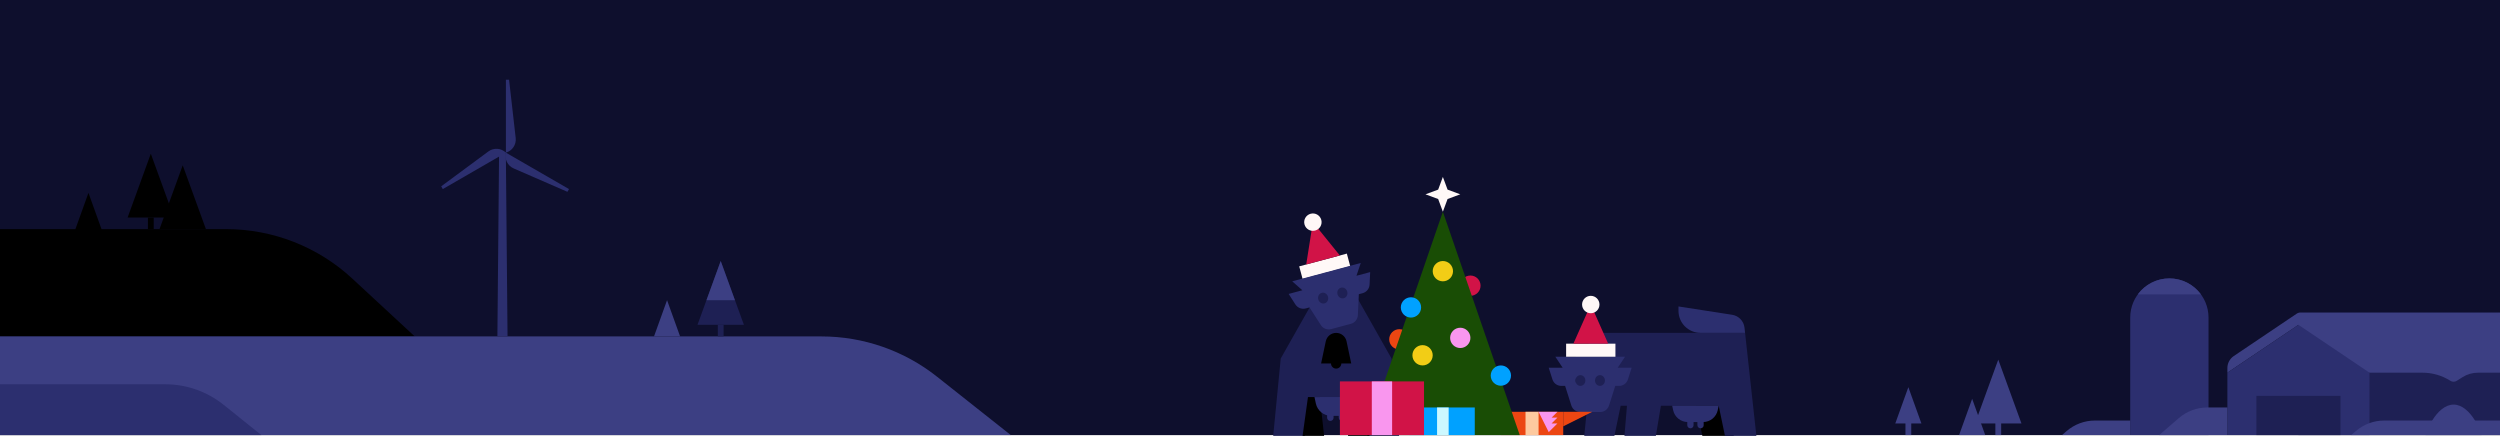
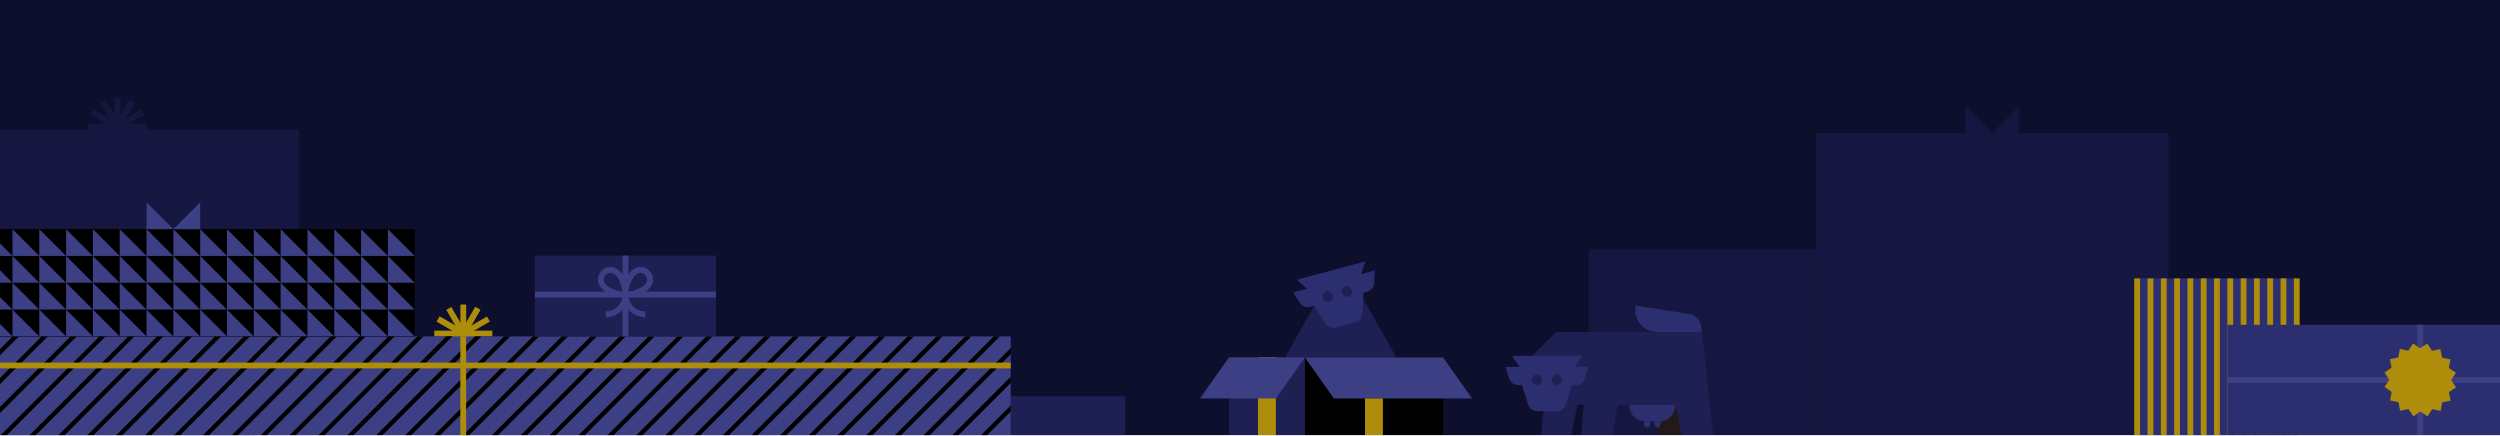
- <svg xmlns="http://www.w3.org/2000/svg" fill="none" viewBox="0 0 1724 300">
+ <svg xmlns="http://www.w3.org/2000/svg" width="1724" height="300" fill="none" viewBox="0 0 1724 300">
  <g clip-path="url(#a)">
-     <path fill="#0E0F2D" d="M0 0h1724v300H0z" />
-     <path fill="#1E2054" d="M1585 224h139v76h-139v-76Z" />
-     <path fill="#3C3F83" d="M1536 253.822a9.997 9.997 0 0 1 4.41-8.295l43.32-29.174c.83-.556 1.8-.853 2.8-.853H1724V257h-15.18c-3.8 0-7.52 1.085-10.73 3.127l-3.9 2.48a4.08 4.08 0 0 1-4.38 0 35.839 35.839 0 0 0-19.25-5.607H1585v-33l-49 33v-3.178Z" />
-     <path fill="#000" d="M-27 158h182.906c32.268 0 63.344 12.173 86.993 34.079L286 232H-27v-74Zm88-25 9 25H52l9-25Z" />
-     <path fill="#3C3F83" d="M-28 232h594.475c28.899 0 56.953 9.763 79.624 27.709L697 300H-28v-68Z" />
-     <path fill="#2C2F6F" d="M-188.703 265h302.701a64.185 64.185 0 0 1 40.137 14.098l26.126 20.937h-368.964V265Z" />
-     <path fill="#3C3F83" d="m460 207 9 25h-18l9-25Z" />
-     <path fill="#2C2F6F" d="M344.167 105h4.666L350 232h-7l1.167-127Zm4.7-50h2.185l4.565 40.17a9.39 9.39 0 0 1-6.75 10.088V55Z" />
-     <path fill="#2C2F6F" d="m305.344 130.387-1.093-1.893 32.506-24.038a9.39 9.39 0 0 1 12.112.802l-43.525 25.129Z" />
-     <path fill="#2C2F6F" d="m392.391 130.387-1.093 1.892-37.07-16.132a9.388 9.388 0 0 1-5.362-10.889l43.525 25.129Z" />
-     <path fill="#000" d="m104 106-16 44h32l-16-44Z" />
-     <path fill="#000" d="m126 114-16 44h32l-16-44Zm-20 36h-4v8h4z" />
-     <path fill="#3C3F83" d="m1360 275 9 25h-18l9-25Z" />
-     <path fill="#3C3F83" d="m1378 248 16 44h-32l16-44Zm-2 44h4v8h-4zm-60-25 9 25h-18l9-25Zm-2 25h4v8h-4z" />
-     <path fill="#2C2F6F" d="m1536 257 49-33 49 33v43h-98v-43Z" />
-     <path fill="#1E2054" d="M1556 273h58v27h-58v-27Z" />
-     <path fill="#2C2F6F" d="M1469 219c0-14.912 12.09-27 27-27s27 12.088 27 27v81h-54v-81Z" />
-     <path fill="#3C3F83" d="M1517.75 203h-43.5c4.91-6.672 12.83-11 21.75-11s16.83 4.328 21.75 11Zm-15.2 85.295a30.005 30.005 0 0 1 19.61-7.295H1536v19h-47l13.55-11.705Zm122 9a30.005 30.005 0 0 1 19.61-7.295H1756v19h-145l13.55-11.705Zm-199.52.067a30.005 30.005 0 0 1 19.69-7.362H1469v10h-47l3.03-2.638Z" />
-     <path fill="#3C3F83" d="M1713 310c0 11.598-9.4 21-21 21s-21-9.402-21-21 9.4-31 21-31 21 19.402 21 31Z" />
-     <path fill="#000" d="M1173.94 300.573h21.66l-2.28-20.794h-23.71l4.33 20.794Z" />
-     <path fill="#1E2054" d="m1102.9 229.529-16.47 16.462v28.159l8.67.433-2.6 25.993h20.79l4.33-20.794h4.34l-1.74 20.794h21.66l3.47-20.794h39.86l4.33 20.794h21.66l-7.8-71.047h-100.5Z" />
-     <path fill="#2C2F6F" fill-rule="evenodd" d="M1089.69 284.11a6.376 6.376 0 0 1-6.08-4.433l-4.31-13.57h-2.66a6.363 6.363 0 0 1-6.07-4.433l-2.57-8.063h9.62l-5.07-7.624h48.09l-5.08 7.624h9.62l-2.56 8.063a6.375 6.375 0 0 1-6.08 4.433h-2.65l-4.32 13.57a6.373 6.373 0 0 1-6.07 4.433h-13.81Zm-3.26-21.709c0 2.047 1.53 3.706 3.42 3.706s3.42-1.659 3.42-3.706c0-2.047-1.53-3.707-3.42-3.707s-3.42 1.66-3.42 3.707Zm20.33 0c0 2.047-1.53 3.706-3.43 3.706-1.89 0-3.42-1.659-3.42-3.706 0-2.047 1.53-3.707 3.42-3.707 1.9 0 3.43 1.66 3.43 3.707Z" clip-rule="evenodd" />
-     <path fill="#2C2F6F" d="m1157.48 211.332 37.01 5.742c4.53.702 8.02 4.351 8.52 8.902l.38 3.551h-30.73c-8.38 0-15.18-6.8-15.18-15.189v-3.006Zm27.72 68.449h-32.05l.64 3.036a10.361 10.361 0 0 0 10.14 8.227h10.49c4.9 0 9.13-3.431 10.14-8.227l.64-3.036Z" />
-     <path fill="#2C2F6F" d="M1163.54 290.176h4.33v3.052c0 1.188-.95 2.146-2.14 2.146a2.19 2.19 0 0 1-2.19-2.186v-3.012Zm6.98 0h4.33v3.052c0 1.188-.95 2.146-2.14 2.146a2.19 2.19 0 0 1-2.19-2.186v-3.012Z" />
-     <path fill="#EC4612" d="M1035 284h43v19h-43z" />
-     <path fill="#FDC99F" d="M1052 284h9v19h-9z" />
-     <path fill="#EC4612" d="M1078 284h20l-20 10v-10Z" />
-     <path fill="#FFF8F7" d="m928.78 174.875-32.841 8.8 2.329 8.693 32.841-8.8z" />
-     <path fill="#D11347" d="m923.951 176.17-18.58-22.974-4.603 29.185 23.183-6.211Z" />
-     <circle cx="6" cy="6" r="6" fill="#FFF8F7" transform="scale(-1 1) rotate(15 -1008.716 -3381.68)" />
-     <path fill="#FFF8F7" d="M907.971 199.31h25.923v12.421h-25.923z" />
-     <path fill="#1E2054" d="m964.791 300.576-5.2-53.368-29.24-51.674H912.44l-29.241 51.674L878 300.576h21.698l10.848-19.269h21.698l10.849 19.269h21.698Z" />
-     <path fill="#000" d="M932.511 273.839h8.204l3.715 26.733h-14.851l2.932-26.733Zm-22.34 0h-8.204l-3.715 26.733h14.852l-2.933-26.733Z" />
-     <circle cx="921.416" cy="250.623" r="3.561" fill="#000" />
-     <path fill="#000" d="M914.255 235.363a7.32 7.32 0 0 1 14.322 0l3.224 15.261h-20.77l3.224-15.261Z" />
-     <path fill="#2C2F6F" d="M906.471 273.826h29.843l-.928 4.377a10.819 10.819 0 0 1-10.582 8.573h-6.823a10.817 10.817 0 0 1-10.581-8.573l-.929-4.377Z" />
-     <rect width="4.451" height="8.011" x="923.189" y="282.266" fill="#2C2F6F" rx="2.225" />
-     <rect width="4.451" height="8.011" x="915.179" y="282.266" fill="#2C2F6F" rx="2.225" />
-     <path fill="#2C2F6F" fill-rule="evenodd" d="M917.998 226.942a6.484 6.484 0 0 1-7.139-2.755l-7.817-12.193-2.609.699a6.484 6.484 0 0 1-7.139-2.754l-4.644-7.246 9.459-2.534-6.996-6.154 47.274-12.667-2.983 8.827 9.46-2.534-.4 8.597a6.483 6.483 0 0 1-4.805 5.954l-2.61.7-.672 14.468a6.483 6.483 0 0 1-4.805 5.954l-13.574 3.638Zm-8.921-20.468c.538 2.011 2.482 3.238 4.341 2.74 1.859-.498 2.929-2.532 2.391-4.543-.539-2.011-2.483-3.238-4.342-2.74-1.859.499-2.929 2.533-2.39 4.543Zm19.987-5.355c.539 2.011-.531 4.045-2.39 4.543-1.859.498-3.803-.728-4.342-2.739-.539-2.011.531-4.045 2.39-4.543 1.859-.498 3.803.728 4.342 2.739Z" clip-rule="evenodd" />
-     <circle cx="1014" cy="197" r="7" fill="#D11347" />
-     <circle cx="965" cy="234" r="7" fill="#EC4612" />
-     <path fill="#194D05" d="m942 300 53-154 53 154H942Z" />
-     <circle cx="1007" cy="233" r="7" fill="#F996EE" transform="rotate(180 1007 233)" />
-     <circle cx="981" cy="245" r="7" fill="#F2CD16" />
-     <circle cx="973" cy="212" r="7" fill="#00A1FF" />
-     <circle cx="995" cy="187" r="7" fill="#F2CD16" />
-     <circle cx="1035" cy="259" r="7" fill="#00A1FF" />
-     <path fill="#FFF8F7" d="m995 146 3.241-8.759L1007 134l-8.759-3.241L995 122l-3.241 8.759L983 134l8.759 3.241L995 146Z" />
-     <path fill="#00A1FF" d="M972 281h45v19h-45z" />
-     <path fill="#CCF8FF" d="M991 281h8v19h-8z" />
-     <path fill="#D11347" d="M924 263h58v37h-58z" />
-     <path fill="#F996EE" d="M946 263h14v37h-14z" />
-     <path fill="#FFF8F7" d="M1080 237h34v9h-34z" />
-     <path fill="#D11347" d="m1085 237 12-27 12 27h-24Z" />
-     <circle cx="1097" cy="210" r="6" fill="#FFF8F7" />
-     <path fill="#F996EE" d="M1061 284h13l-4 4h4l-4 4h4l-6 6-7-14Z" />
-     <path fill="#1E2054" d="m497 180-16 44h32l-16-44Z" />
-     <path fill="#3C3F83" d="m497 180-9.818 27h19.636L497 180Z" />
-     <path fill="#1E2054" d="M499 224h-4v8h4z" />
+     <path fill="#0e0f2d" d="M0 0h1724v300H0z" />
+     <path fill="#1e2054" d="M1095.41 171.992h157.05V300h-157.05z" opacity=".5" />
+     <path fill="#1e2054" d="M697.004 273.286h78.981V300h-78.981z" />
+     <path fill="#1e2054" d="M1252.46 91.742h242.81v208.25h-242.81zM0 89.308h206.308v210.685H0zm89.323-20.321-6.268 10.857V67.308h-4v12.535l-6.268-10.856-3.464 2 6.268 10.857-10.857-6.268-2 3.464 10.856 6.267H61.055v4h40v-4H88.519l10.856-6.267-2-3.464-10.856 6.268 6.268-10.857zm1266.047 4.262 18.49 18.493h-18.49zm18.49 18.493 18.5-18.493v18.493z" opacity=".5" />
+     <path fill="#2c2f6f" d="M1583.86 192h-110.08v108h110.08z" />
+     <path stroke="#ae8d0b" stroke-width="4" d="M1473.78 192v108m9.17-108v108m9.17-108v108m9.18-108v108m9.17-108v108m9.18-108v108m9.17-108v108m9.18-108v108m9.17-108v108m9.17-108v108m9.18-108v108m9.17-108v108m9.17-108v108" />
+     <path fill="#012f7a" d="M-188.703 265h364.458v35.035h-364.458z" />
+     <mask id="b" width="365" height="36" x="-189" y="265" maskUnits="userSpaceOnUse" style="mask-type:alpha">
+       <path fill="#004293" d="M-188.703 265h364.458v35.035h-364.458z" />
+     </mask>
+     <g mask="url(#b)">
+       <circle cx="27.248" cy="299.799" r="10.5" fill="#00a1ff" />
+       <circle cx="159.248" cy="299.799" r="10.5" fill="#00a1ff" />
+       <circle cx="27.248" cy="266.799" r="10.5" fill="#00a1ff" />
+       <circle cx="159.248" cy="266.799" r="10.5" fill="#00a1ff" />
+       <circle cx="-5.752" cy="299.799" r="10.5" fill="#00a1ff" />
+       <circle cx="126.248" cy="299.799" r="10.5" fill="#00a1ff" />
+       <circle cx="-5.752" cy="266.799" r="10.5" fill="#00a1ff" />
+       <circle cx="126.248" cy="266.799" r="10.5" fill="#00a1ff" />
+       <circle cx="93.248" cy="299.799" r="10.5" fill="#00a1ff" />
+       <circle cx="93.248" cy="266.799" r="10.5" fill="#00a1ff" />
+       <circle cx="60.248" cy="299.799" r="10.5" fill="#00a1ff" />
+       <circle cx="60.248" cy="266.799" r="10.5" fill="#00a1ff" />
+       <path fill="#d0ac10" d="M4.748 283.299a9.95 9.95 0 0 0 6-6 9.95 9.95 0 0 0 6 6 9.95 9.95 0 0 0-6 6 9.95 9.95 0 0 0-6-6m33 0a9.95 9.95 0 0 0 6-6 9.95 9.95 0 0 0 6 6 9.95 9.95 0 0 0-6 6 9.95 9.95 0 0 0-6-6m33 0a9.95 9.95 0 0 0 6-6 9.95 9.95 0 0 0 6 6 9.95 9.95 0 0 0-6 6 9.95 9.95 0 0 0-6-6m33 0a9.95 9.95 0 0 0 6-6 9.95 9.95 0 0 0 6 6 9.95 9.95 0 0 0-6 6 9.95 9.95 0 0 0-6-6m33 0a9.95 9.95 0 0 0 6-6 9.95 9.95 0 0 0 6 6 9.95 9.95 0 0 0-6 6 9.95 9.95 0 0 0-6-6m33 0a9.95 9.95 0 0 0 6-6 9.95 9.95 0 0 0 6 6 9.95 9.95 0 0 0-6 6 9.95 9.95 0 0 0-6-6" />
+     </g>
+     <path fill="#ae8d0b" d="M299.497 228h40v4h-40z" />
+     <path fill="#ae8d0b" d="m307.765 246.321 20-34.641 3.464 2-20 34.641z" />
+     <path fill="#ae8d0b" d="m307.765 246.321 20-34.641 3.464 2-20 34.641z" />
+     <path fill="#ae8d0b" d="m331.229 246.321-20-34.641-3.464 2 20 34.641z" />
+     <path fill="#ae8d0b" d="M317.497 250v-40h4v40z" />
+     <path fill="#ae8d0b" d="m335.818 241.732-34.641-20 2-3.464 34.641 20z" />
+     <path fill="#ae8d0b" d="m335.818 241.732-34.641-20 2-3.464 34.641 20z" />
+     <path fill="#ae8d0b" d="m303.177 241.732 34.641-20-2-3.464-34.641 20z" />
+     <path fill="#3c3f83" d="M-28 232h725v68H-28z" />
+     <path fill="#000" d="m52.856 232-68 68h-4.243l68-68zm19.927 0-68 68H.541l68-68zm19.928 0-68 68h-4.242l68-68zm19.928 0-68 68h-4.242l67.999-68zm19.927 0-68 68h-4.242l68-68zm19.928 0-68 68h-4.242l68-68zm19.928 0-68 68h-4.242l68-68zm19.928 0-68 68h-4.243l68-68zm19.927 0-68 68h-4.242l68-68zm19.928 0-68 68h-4.242l68-68zm19.928 0-68 68h-4.242l68-68zm19.928 0-68 68h-4.243l68-68zm19.927 0-68 68h-4.242l68-68zm19.928 0-68 68h-4.242l68-68zm19.928 0-68 68h-4.242l68-68zm19.927 0-68 68h-4.242l68-68zm19.928 0-68 68h-4.242l68-68zm19.928 0-68 68h-4.242l68-68zm19.928 0-68 68h-4.243l68-68zm19.927 0-68 68h-4.242l68-68zm19.928 0-68 68h-4.242l68-68zm19.928 0-68 68h-4.242l68-68zm19.928 0-68 68h-4.243l68-68zm19.927 0-68 68h-4.242l68-68zm20.079 0-68 68h-4.243l68-68zm19.777 0-68 68h-4.242l68-68zm19.777 0-68 68h-4.243l68-68zm19.777 0-68 68h-4.243l68-68zm19.777 0-68 68h-4.243l68-68zm19.776 0-68 68h-4.242l68-68zm19.778 0-68 68h-4.244l68-68zm19.776 0-68 68h-4.242l68-68zm19.777 0-68 68h-4.243l68-68zM697 244.264 641.264 300h-4.243L697 240.021zm0 19.777L661.041 300h-4.243L697 259.798zm0 19.776L680.817 300h-4.242L697 279.575zM32.928 232-28 292.928v-4.242L28.686 232zM13 232l-41 41v-4.242L8.758 232zm-19.928 0L-28 253.072v-4.242L-11.17 232z" />
+     <path fill="#ae8d0b" d="M321.443 250.035h375.561v4H321.443V300h-4v-45.965H-1v-4h318.443V232h4z" />
+     <path fill="#000" d="M-27 158h313v74H-27z" />
+     <mask id="c" width="315" height="74" x="-29" y="158" maskUnits="userSpaceOnUse" style="mask-type:alpha">
+       <path fill="#3fc4ff" d="M-28.394 158H286v74H-28.394z" />
+     </mask>
+     <g fill="#3c3f83" mask="url(#c)">
+       <path d="m-9.902 213.478 18.493 18.493H-9.902zm0-18.492 18.493 18.492H-9.902zm0-18.493 18.493 18.493H-9.902zm0-18.493 18.493 18.493H-9.902z" />
+       <path d="m8.59 213.478 18.494 18.493H8.59zm0-18.492 18.494 18.492H8.59zm0-18.493 18.494 18.493H8.59zm0-18.493 18.494 18.493H8.59zm18.494 55.478 18.492 18.493H27.084zm0-18.492 18.492 18.492H27.084zm0-18.493 18.492 18.493H27.084zm0-18.493 18.492 18.493H27.084zm18.492 55.478 18.493 18.493H45.576zm0-18.492 18.493 18.492H45.576zm0-18.493 18.493 18.493H45.576zm0-18.493 18.493 18.493H45.576zm18.493 55.478 18.493 18.493H64.069zm0-18.492 18.493 18.492H64.069zm0-18.493 18.493 18.493H64.069zm0-18.493 18.493 18.493H64.069z" />
+       <path d="m82.562 213.478 18.492 18.493H82.561zm0-18.492 18.492 18.492H82.561zm0-18.493 18.492 18.493H82.561zm0-18.493 18.492 18.493H82.561zm18.492 55.478 18.493 18.493h-18.493zm0-18.492 18.493 18.492h-18.493zm0-18.493 18.493 18.493h-18.493zm0-18.493 18.493 18.493h-18.493zm18.493 55.478 18.493 18.493h-18.493zm0-18.492 18.493 18.492h-18.493zm0-18.493 18.493 18.493h-18.493zm0-18.493 18.493 18.493h-18.493zm18.493 55.478 18.492 18.493H138.04zm0-18.492 18.492 18.492H138.04zm0-18.493 18.492 18.493H138.04zm0-18.493 18.492 18.493H138.04zm18.492 55.478 18.493 18.493h-18.493zm0-18.492 18.493 18.492h-18.493zm0-18.493 18.493 18.493h-18.493zm0-18.493 18.493 18.493h-18.493zm18.493 55.478 18.493 18.493h-18.493zm0-18.492 18.493 18.492h-18.493zm0-18.493 18.493 18.493h-18.493zm0-18.493 18.493 18.493h-18.493zm18.493 55.478 18.492 18.493h-18.492zm0-18.492 18.492 18.492h-18.492zm0-18.493 18.492 18.493h-18.492zm0-18.493 18.492 18.493h-18.492zm18.492 55.478 18.493 18.493H212.01zm0-18.492 18.493 18.492H212.01zm0-18.493 18.493 18.493H212.01zm0-18.493 18.493 18.493H212.01zm18.493 55.478 18.493 18.493h-18.493zm0-18.492 18.493 18.492h-18.493zm0-18.493 18.493 18.493h-18.493zm0-18.493 18.493 18.493h-18.493zm18.493 55.478 18.492 18.493h-18.492zm0-18.492 18.492 18.492h-18.492zm0-18.493 18.492 18.493h-18.492zm0-18.493 18.492 18.493h-18.492zm18.492 55.478 18.493 18.493h-18.493zm0-18.492 18.493 18.492h-18.493zm0-18.493 18.493 18.493h-18.493zm0-18.493 18.493 18.493h-18.493z" />
+     </g>
+     <path fill="#3c3f83" d="M101.055 139.507 119.547 158h-18.492zM119.547 158l18.493-18.493V158z" />
+     <path fill="#1e2054" d="M368.866 176.257H493.77V232H368.866z" />
+     <path stroke="#3c3f83" stroke-width="4" d="M417.718 216.729c7.511 0 13.6-6.089 13.6-13.6" />
+     <path stroke="#3c3f83" stroke-width="4" d="M444.918 216.729c-7.511 0-13.6-6.089-13.6-13.6m0 0c0-4.699 1.373-9.077 3.74-12.756 7.054-10.963 19.979 1.962 9.016 9.016a23.5 23.5 0 0 1-12.756 3.74Zm0 0c0-4.699-1.373-9.077-3.74-12.756-7.054-10.963-19.979 1.962-9.016 9.016a23.5 23.5 0 0 0 12.756 3.74Zm0-26.872V232m-62.452-28.872H493.77" />
+     <path fill="#fff8f7" d="M911.134 198.23h25.923v12.421h-25.923z" />
+     <path fill="#1e2054" d="m967.953 299.496-5.199-53.368-29.241-51.674-17.911.001-29.24 51.673-5.199 53.368h21.697l10.849-19.269h21.698l10.849 19.269z" />
+     <path fill="#23191a" d="M935.674 272.76h8.204l3.715 26.733h-14.852zm-22.341 0h-8.204l-3.715 26.733h14.852z" />
+     <path fill="#fccaf2" d="M909.634 272.747h29.843l-.929 4.377a10.82 10.82 0 0 1-10.581 8.572h-6.823a10.82 10.82 0 0 1-10.582-8.572z" />
+     <rect width="4.451" height="8.011" x="926.352" y="281.186" fill="#fccaf2" rx="2.225" />
+     <rect width="4.451" height="8.011" x="918.342" y="281.186" fill="#fccaf2" rx="2.225" />
+     <path fill="#2c2f6f" fill-rule="evenodd" d="M921.16 225.862a6.48 6.48 0 0 1-7.139-2.754l-7.816-12.194-2.61.699a6.48 6.48 0 0 1-7.139-2.754l-4.644-7.245 9.459-2.535-6.996-6.153 47.274-12.667-2.982 8.827 9.459-2.535-.399 8.597a6.485 6.485 0 0 1-4.806 5.955l-2.609.699-.673 14.468a6.48 6.48 0 0 1-4.805 5.955zm-8.921-20.467c.539 2.011 2.483 3.237 4.342 2.739s2.929-2.532 2.39-4.543-2.483-3.237-4.342-2.739-2.929 2.532-2.39 4.543m19.987-5.356c.539 2.011-.531 4.045-2.39 4.543s-3.803-.728-4.342-2.739.532-4.045 2.391-4.543 3.802.728 4.341 2.739" clip-rule="evenodd" />
+     <path fill="#1e2054" d="M847.493 246.483h52.347v53.514h-52.347z" />
+     <path fill="#000" d="M899.84 246.483h95.291v53.514H899.84z" />
+     <path fill="#3c3f83" d="m995.132 246.483 19.998 28.292h-95.29l-20-28.292z" />
+     <path fill="#ae8d0b" d="M941.319 274.775h12.332v25.222h-12.332zm-73.818-28.292h12.332v53.514h-12.332z" />
+     <path fill="#3c3f83" d="m899.84 246.483-20 28.292h-52.347l20-28.292z" />
+     <path fill="#2c2f6f" d="M1536 223.993h188v76h-188z" />
+     <path stroke="#3c3f83" stroke-width="4" d="M1536 261.988h188m-55.01 38.005v-76" />
+     <path fill="#ae8d0b" d="m1673.8 236.895-4.89 3.318-4.91-3.358-3.25 4.982-5.79-1.195-1.12 5.889-5.78 1.149 1.17 5.897-4.88 3.319 3.29 5.01-3.25 4.983 4.91 3.359-1.13 5.889 5.79 1.197 1.17 5.897 5.78-1.149 3.29 5.01 4.89-3.318 4.91 3.357 3.25-4.981 5.79 1.195 1.12-5.889 5.78-1.149-1.17-5.897 4.88-3.319-3.29-5.009 3.25-4.985-4.91-3.359 1.13-5.888-5.79-1.197-1.17-5.897-5.78 1.149z" />
+     <path fill="#23191a" d="M1144.16 299.989h21.66l-2.28-20.794h-23.71z" />
+     <path fill="#1e2054" d="m1073.12 228.945-16.47 16.462v28.159l8.67.433-2.6 25.993h20.79l4.34-20.794h4.33l-1.73 20.794h21.66l3.46-20.794h39.86l4.33 20.794h21.66l-7.8-71.047z" />
+     <path fill="#2c2f6f" fill-rule="evenodd" d="M1059.91 283.525a6.375 6.375 0 0 1-6.08-4.433l-4.31-13.569h-2.66a6.36 6.36 0 0 1-6.07-4.433l-2.57-8.063h9.62l-5.07-7.625h48.09l-5.08 7.625h9.63l-2.57 8.063a6.37 6.37 0 0 1-6.07 4.433h-2.66l-4.32 13.569a6.36 6.36 0 0 1-6.07 4.433zm-3.26-21.709c0 2.047 1.53 3.707 3.42 3.707s3.43-1.66 3.43-3.707-1.54-3.706-3.43-3.706-3.42 1.659-3.42 3.706m20.33 0c0 2.047-1.53 3.707-3.42 3.707-1.9 0-3.43-1.66-3.43-3.707s1.53-3.706 3.43-3.706c1.89 0 3.42 1.659 3.42 3.706" clip-rule="evenodd" />
+     <path fill="#2c2f6f" d="m1127.7 210.748 37.01 5.742c4.53.702 8.02 4.351 8.52 8.901l.39 3.552h-30.73c-8.39 0-15.19-6.801-15.19-15.189zm27.73 68.449h-32.06l.64 3.036a10.37 10.37 0 0 0 10.15 8.227h10.48c4.9 0 9.13-3.431 10.15-8.227z" />
+     <path fill="#2c2f6f" d="M1133.76 289.592h4.34v3.051c0 1.189-.96 2.146-2.15 2.146-1.2 0-2.19-.982-2.19-2.185zm6.98 0h4.34v3.051c0 1.189-.96 2.146-2.15 2.146-1.2 0-2.19-.982-2.19-2.185z" />
  </g>
  <defs>
    <clipPath id="a">
      <path fill="#fff" d="M0 0h1724v300H0z" />
    </clipPath>
  </defs>
</svg>
